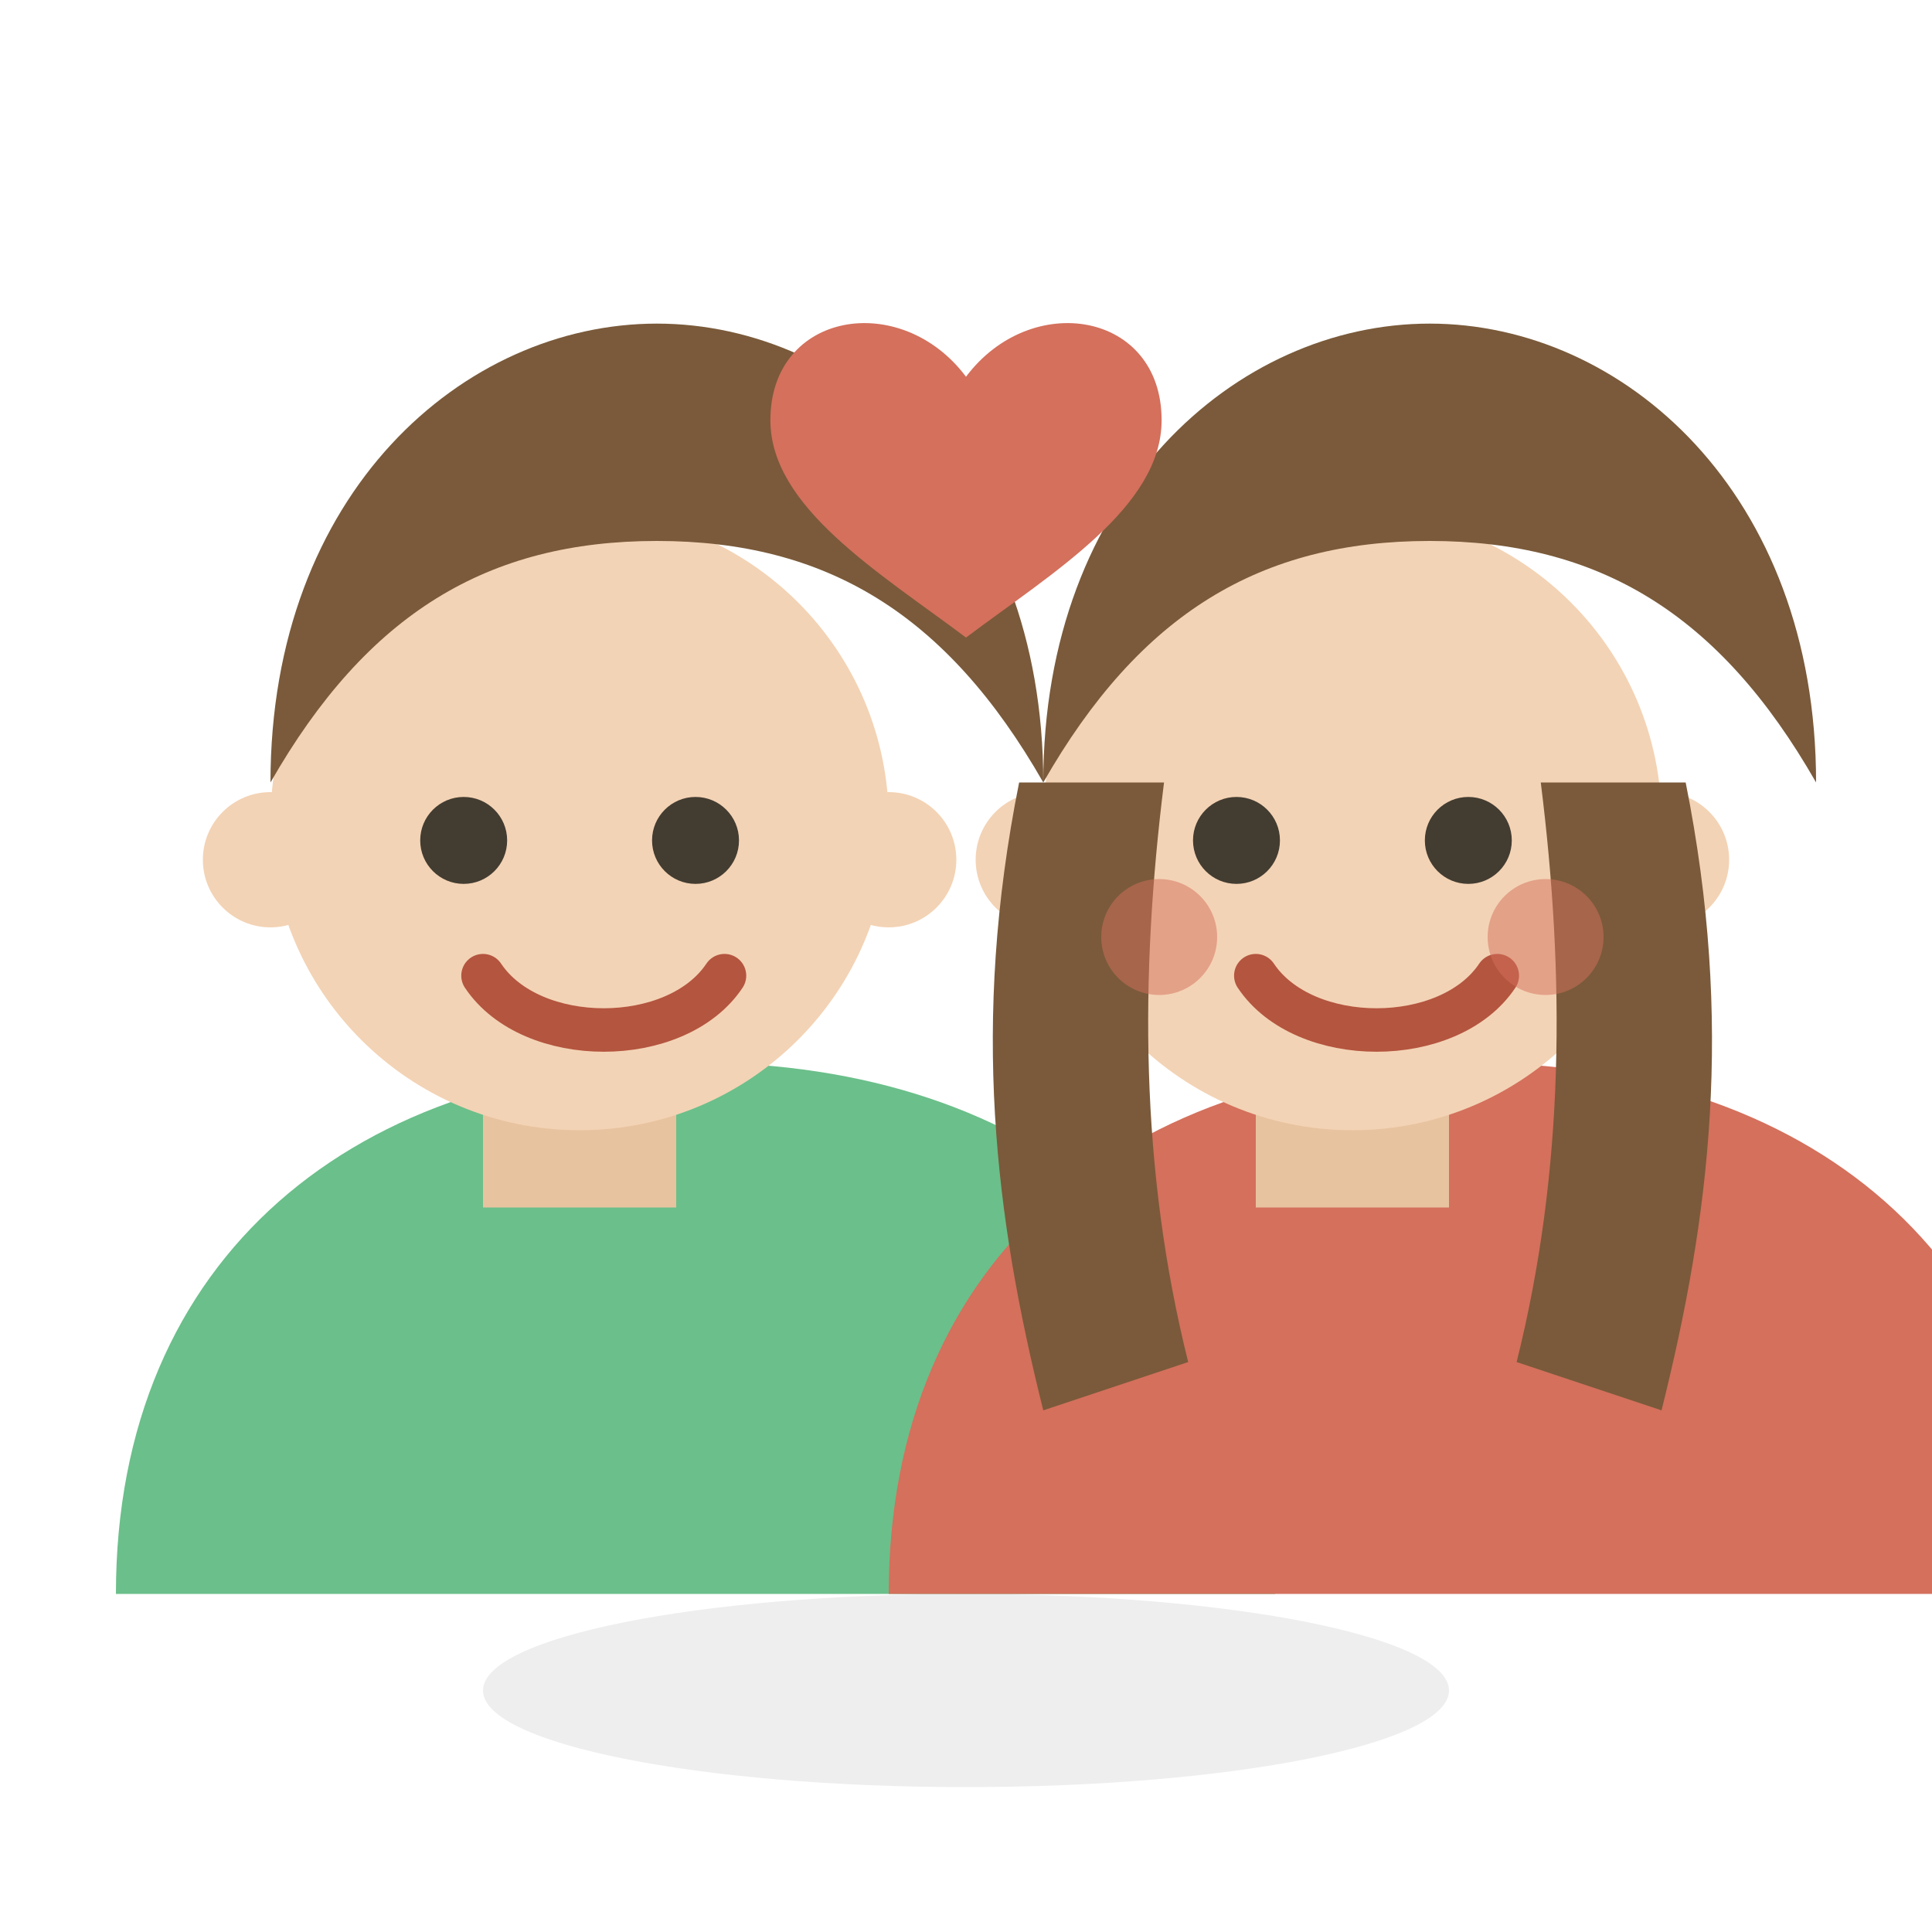
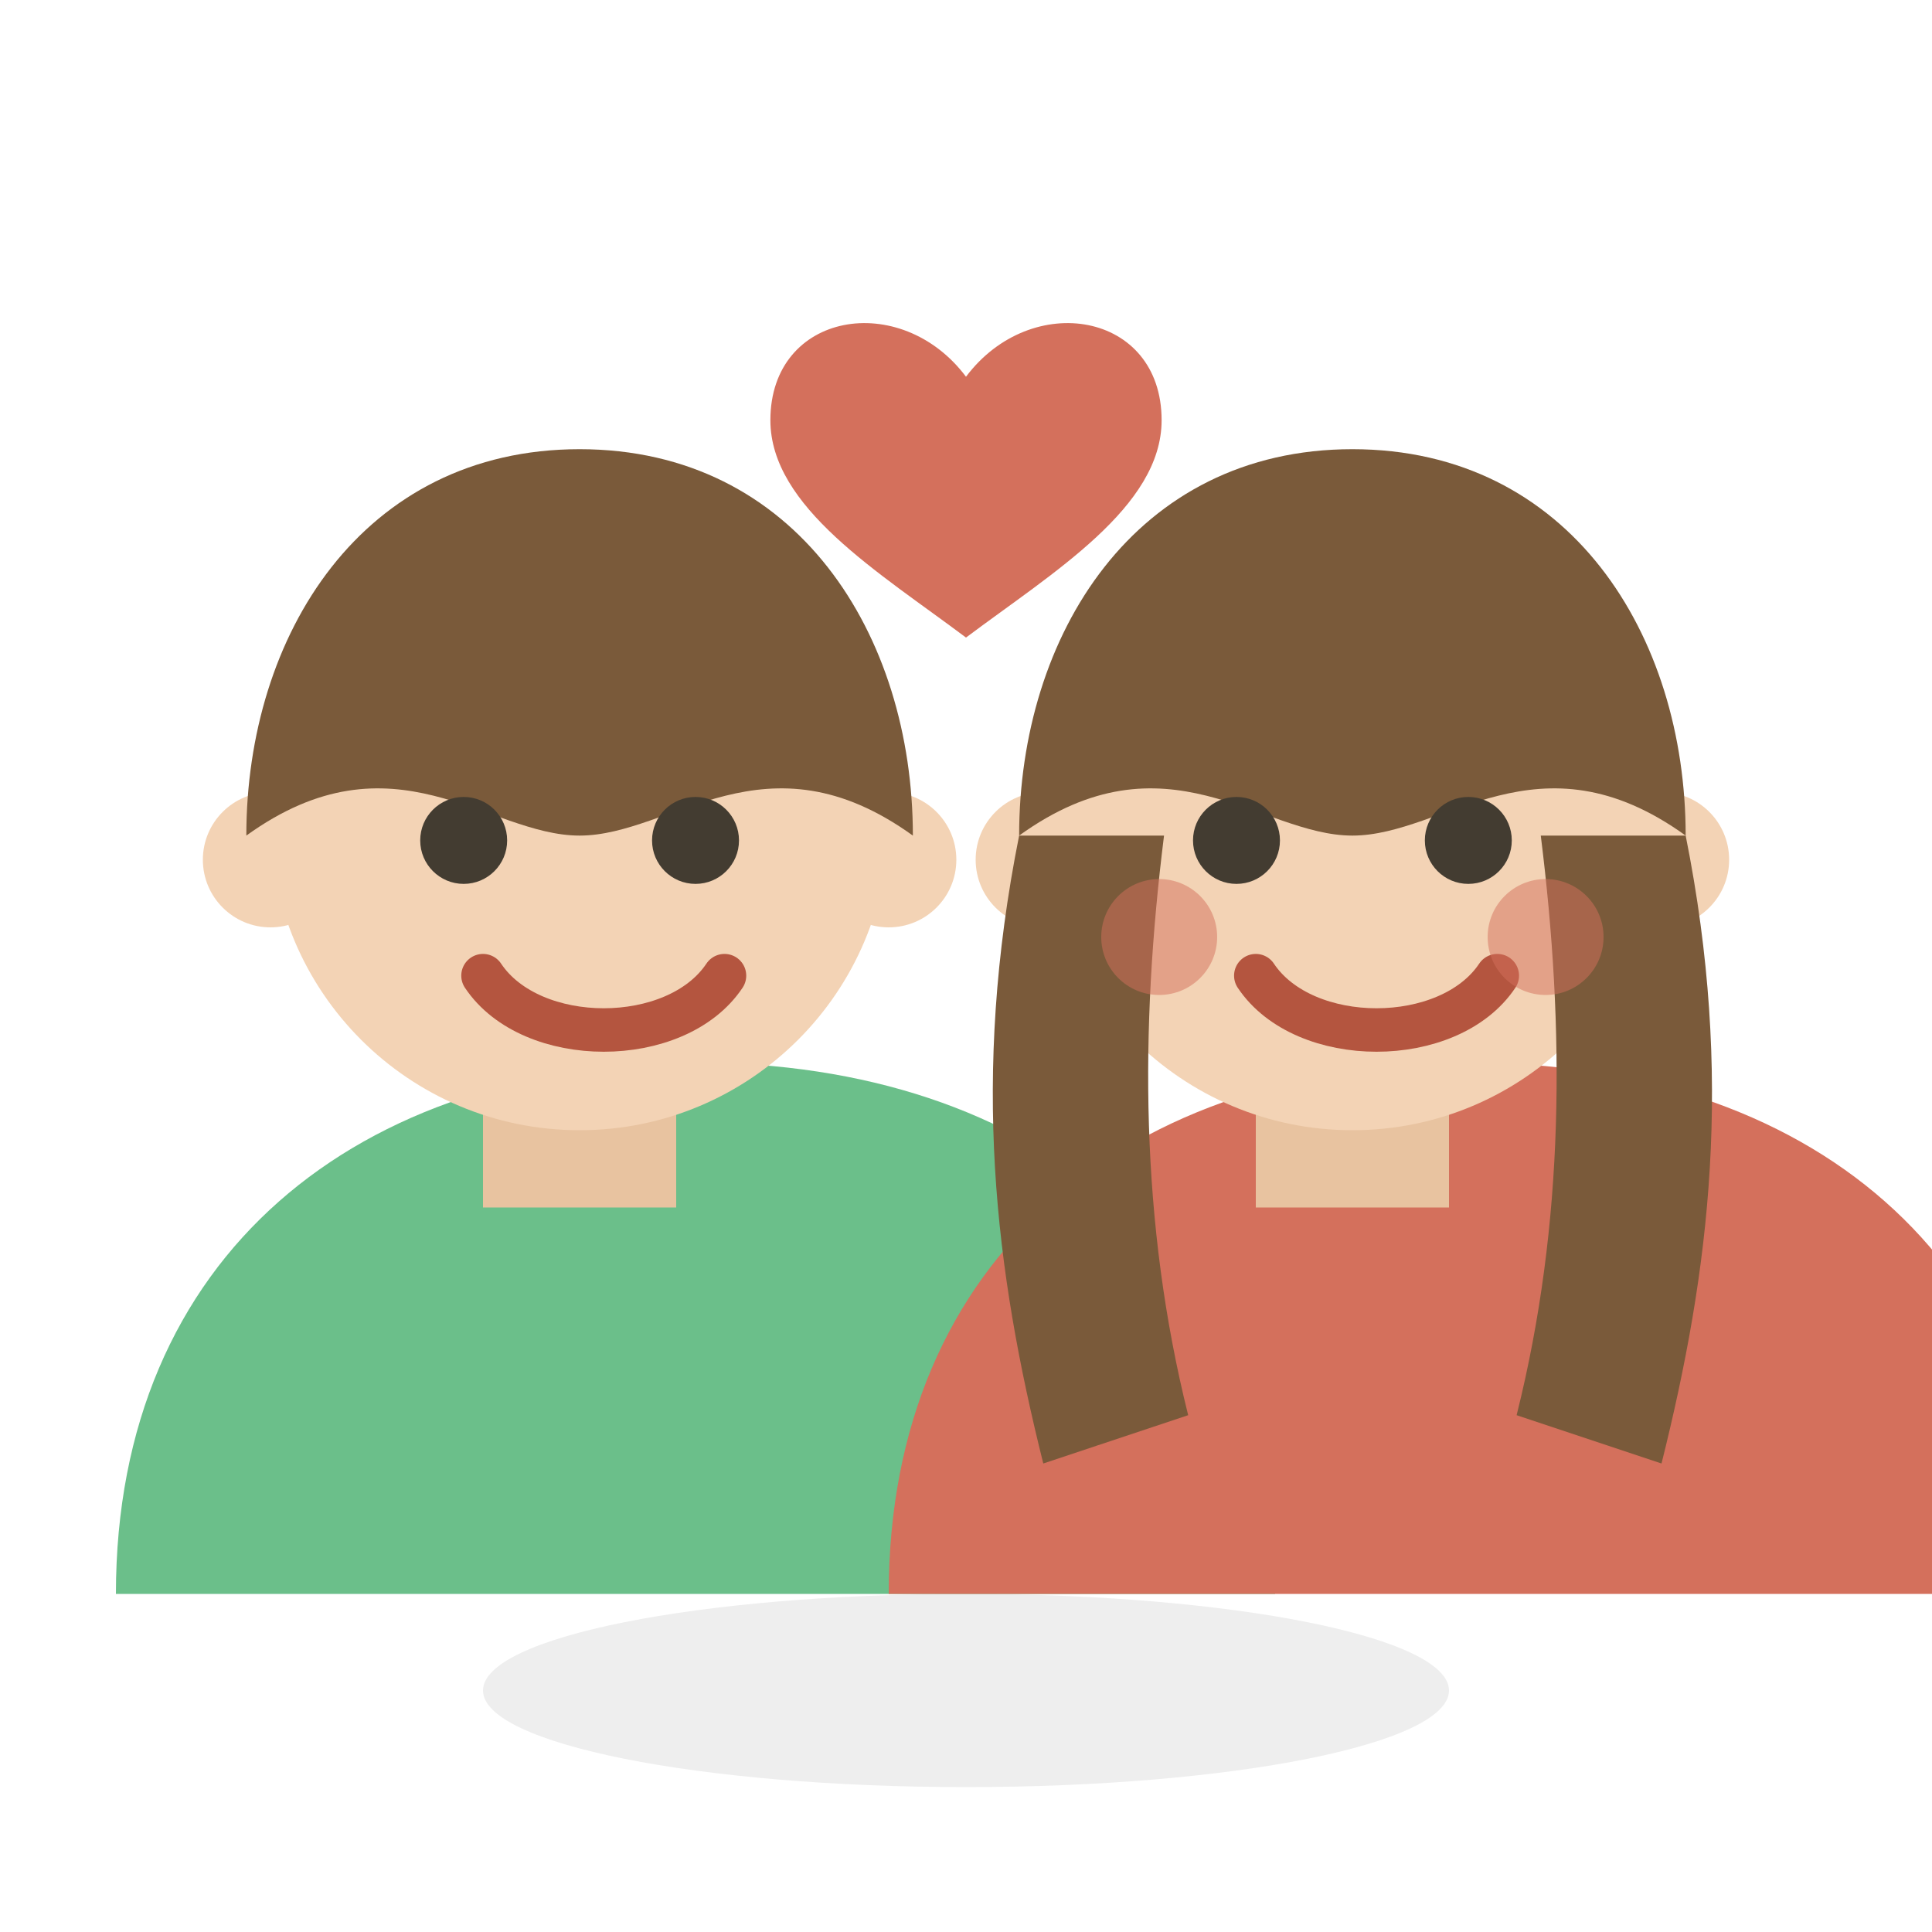
<svg xmlns="http://www.w3.org/2000/svg" viewBox="0 0 80 80" width="80" height="80" role="img" aria-label="아내">
  <ellipse cx="40" cy="70" rx="20" ry="4" fill="#000" opacity=".07" />
  <path d="M4.8 66.0c0-14 10-22 24-22s24 8 24 22z" fill="#6BBF8A" />
  <rect x="20.0" y="42.0" width="8.0" height="8.0" fill="#E8C3A0" />
  <circle cx="24" cy="34" r="12.8" fill="#F3D3B5" />
  <circle cx="11.2" cy="35.6" r="2.8" fill="#F3D3B5" />
  <circle cx="36.8" cy="35.6" r="2.8" fill="#F3D3B5" />
-   <path d="M11.2 32.4c0-12 8-19 16-19s16 7 16 19c-4-7-9-10-16-10s-12 3-16 10z" fill="#7A5A3A" />
+   <path d="M10.2 34.6C10.2 26.3 15.0 18.6 24.0 18.6C33.0 18.6 37.8 26.3 37.8 34.6C31.7 30.2 27.8 34.6 24.0 34.6C20.2 34.6 16.3 30.2 10.2 34.6z" fill="#7A5A3A" />
  <circle cx="19.2" cy="34.8" r="1.8" fill="#433C31" />
  <circle cx="28.8" cy="34.8" r="1.8" fill="#433C31" />
  <path d="M20.0 40.4c2 3 8 3 10 0" stroke="#B4553F" stroke-width="1.8" stroke-linecap="round" fill="none" />
  <path d="M36.8 66.0c0-14 10-22 24-22s24 8 24 22z" fill="#D4705C" />
  <rect x="52.0" y="42.0" width="8.0" height="8.0" fill="#E8C3A0" />
  <circle cx="56" cy="34" r="12.8" fill="#F3D3B5" />
  <circle cx="43.2" cy="35.6" r="2.8" fill="#F3D3B5" />
  <circle cx="68.8" cy="35.6" r="2.8" fill="#F3D3B5" />
-   <path d="M43.2 32.4c0-12 8-19 16-19s16 7 16 19c-4-7-9-10-16-10s-12 3-16 10z" fill="#7A5A3A" />
-   <path d="M42.2 32.4c-2 10-1 18 1 26l6-2c-2-8-2-16-1-24zM69.8 32.4c2 10 1 18-1 26l-6-2c2-8 2-16 1-24z" fill="#7A5A3A" />
+   <path d="M42.2 34.6C42.2 26.3 47.0 18.6 56.0 18.6C65.0 18.6 69.8 26.3 69.8 34.6C63.7 30.2 59.8 34.6 56.0 34.6C52.2 34.6 48.3 30.2 42.2 34.6z" fill="#7A5A3A" />
+   <path d="M42.2 34.6c-2 10-1 18 1 26l6-2c-2-8-2-16-1-24zM69.8 34.6c2 10 1 18-1 26l-6-2c2-8 2-16 1-24z" fill="#7A5A3A" />
  <circle cx="51.2" cy="34.8" r="1.8" fill="#433C31" />
  <circle cx="60.8" cy="34.8" r="1.8" fill="#433C31" />
  <path d="M52.0 40.4c2 3 8 3 10 0" stroke="#B4553F" stroke-width="1.8" stroke-linecap="round" fill="none" />
  <circle cx="48.0" cy="38.8" r="2.4" fill="#D4705C" opacity=".5" />
  <circle cx="64.0" cy="38.8" r="2.4" fill="#D4705C" opacity=".5" />
  <path transform="translate(40 12) scale(0.9)" d="M0 4c-3-4-9-3-9 2 0 4 5 7 9 10 4-3 9-6 9-10 0-5-6-6-9-2z" fill="#D4705C" />
</svg>
